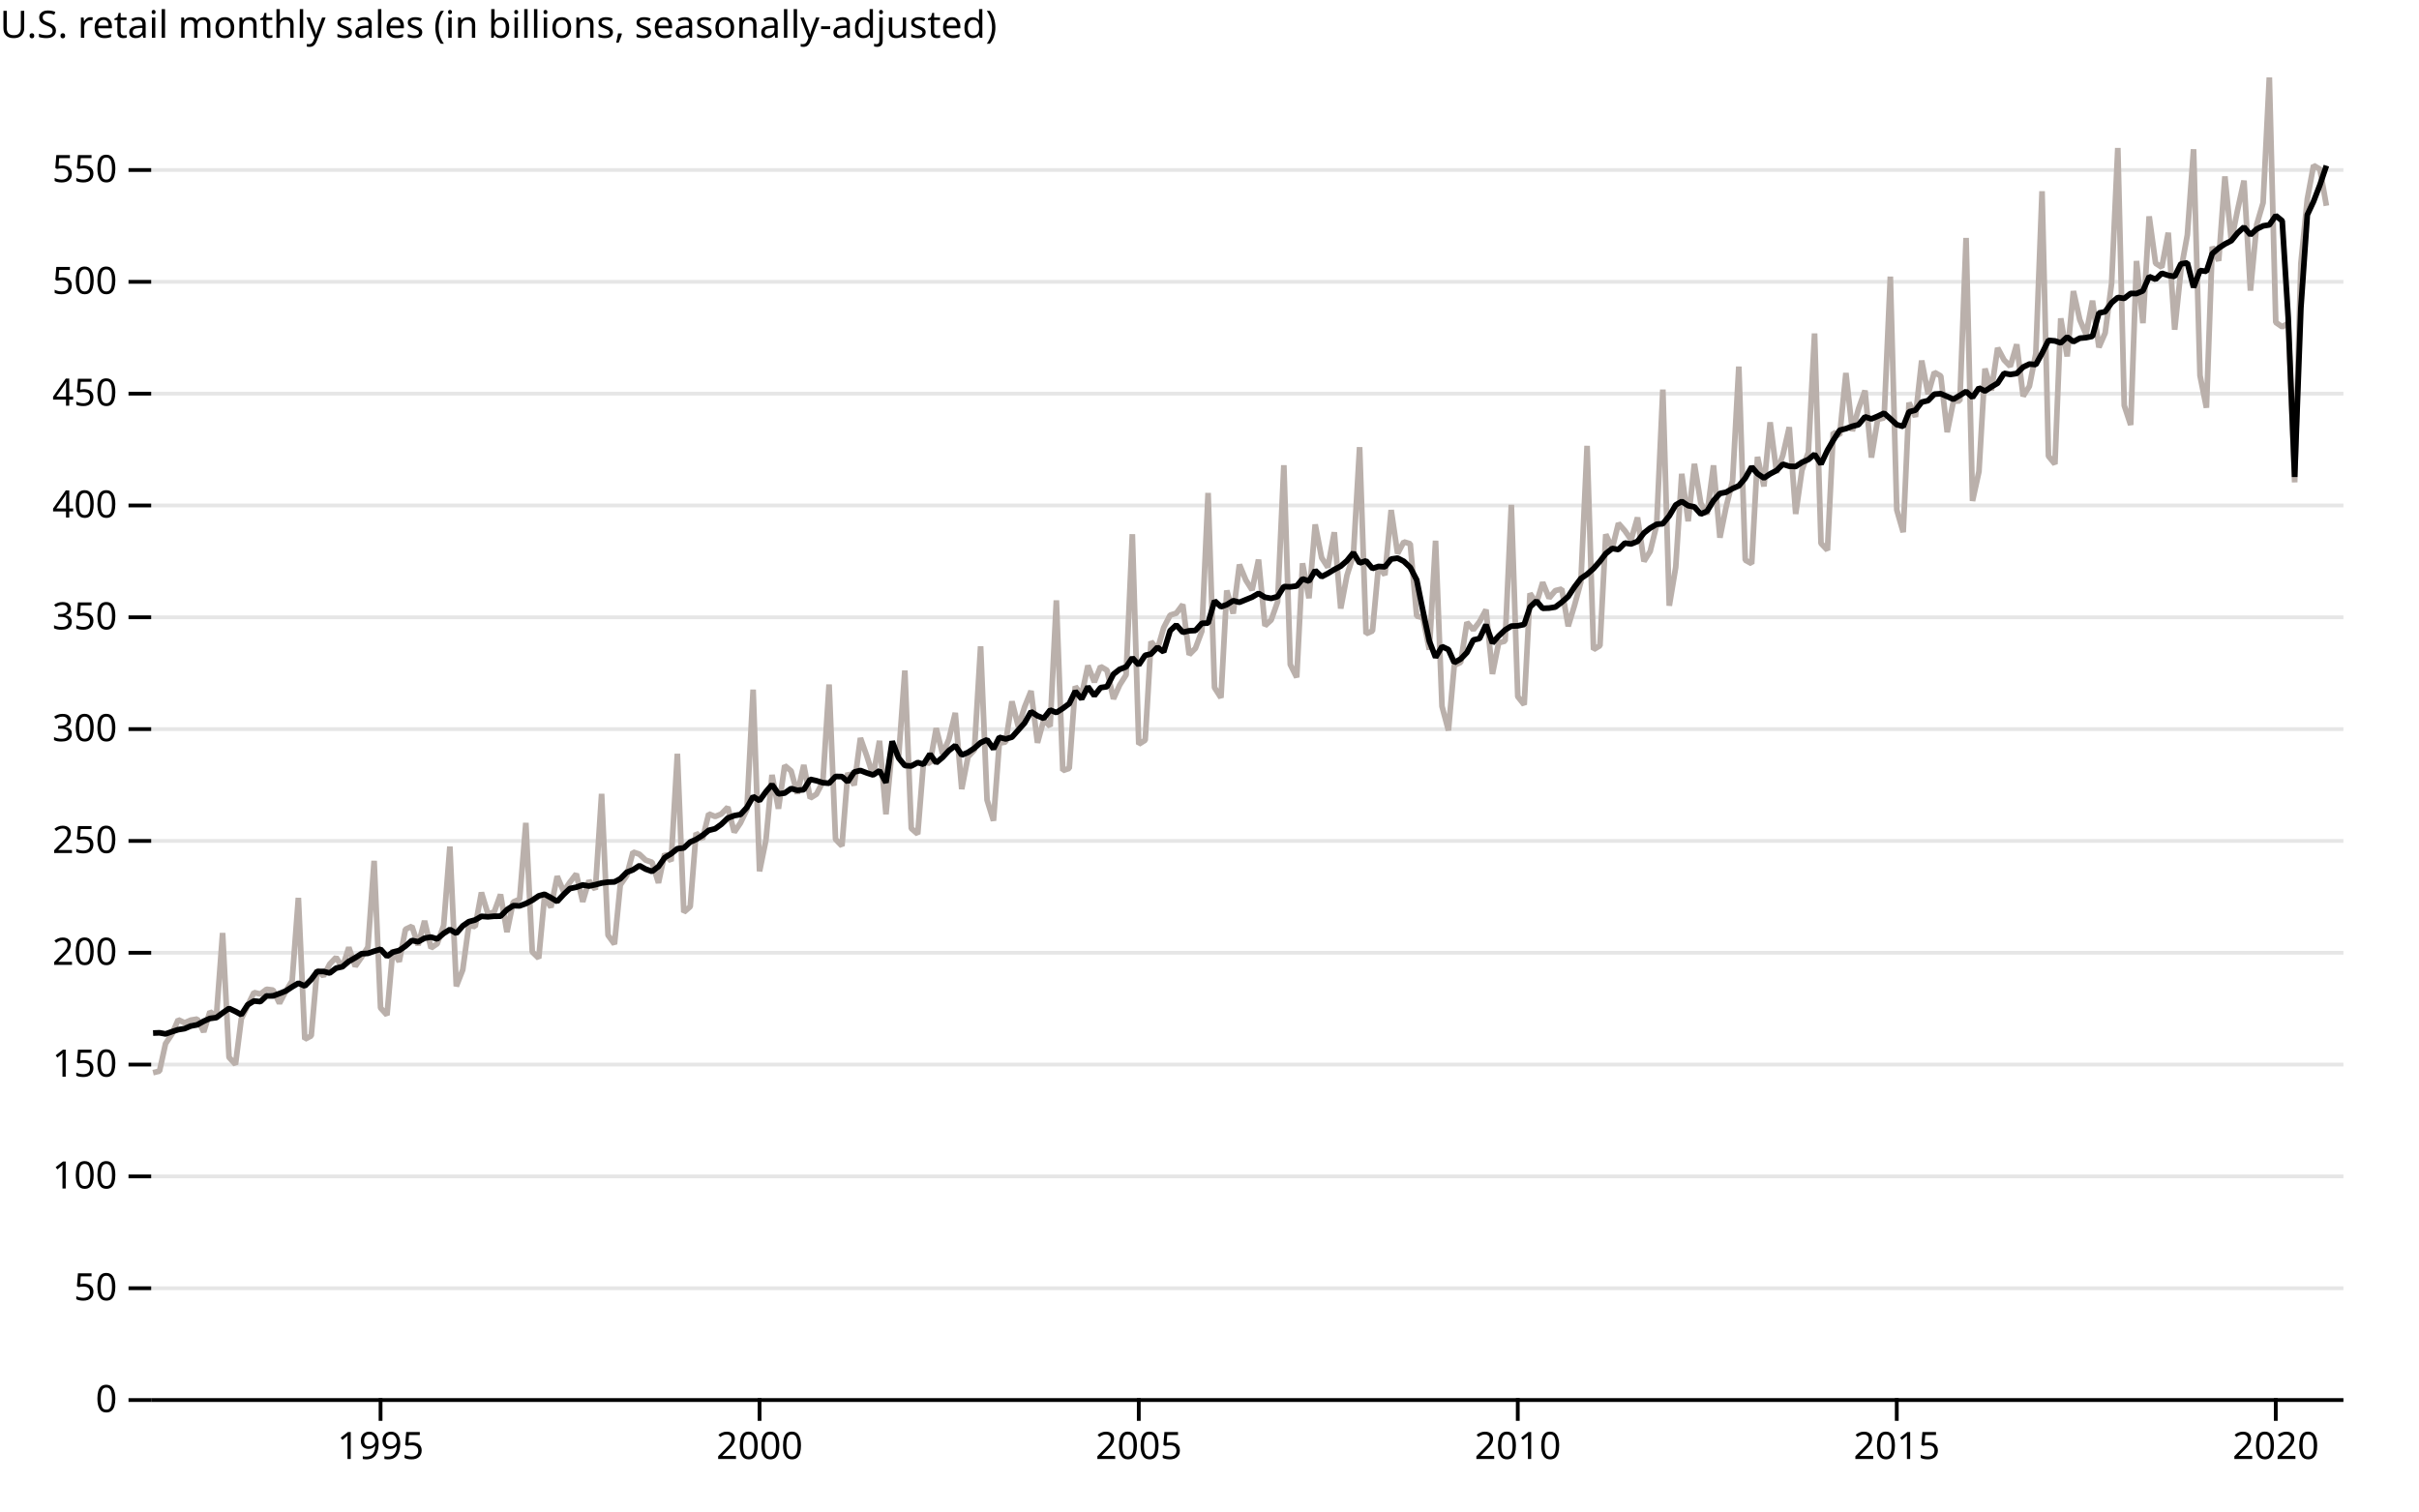
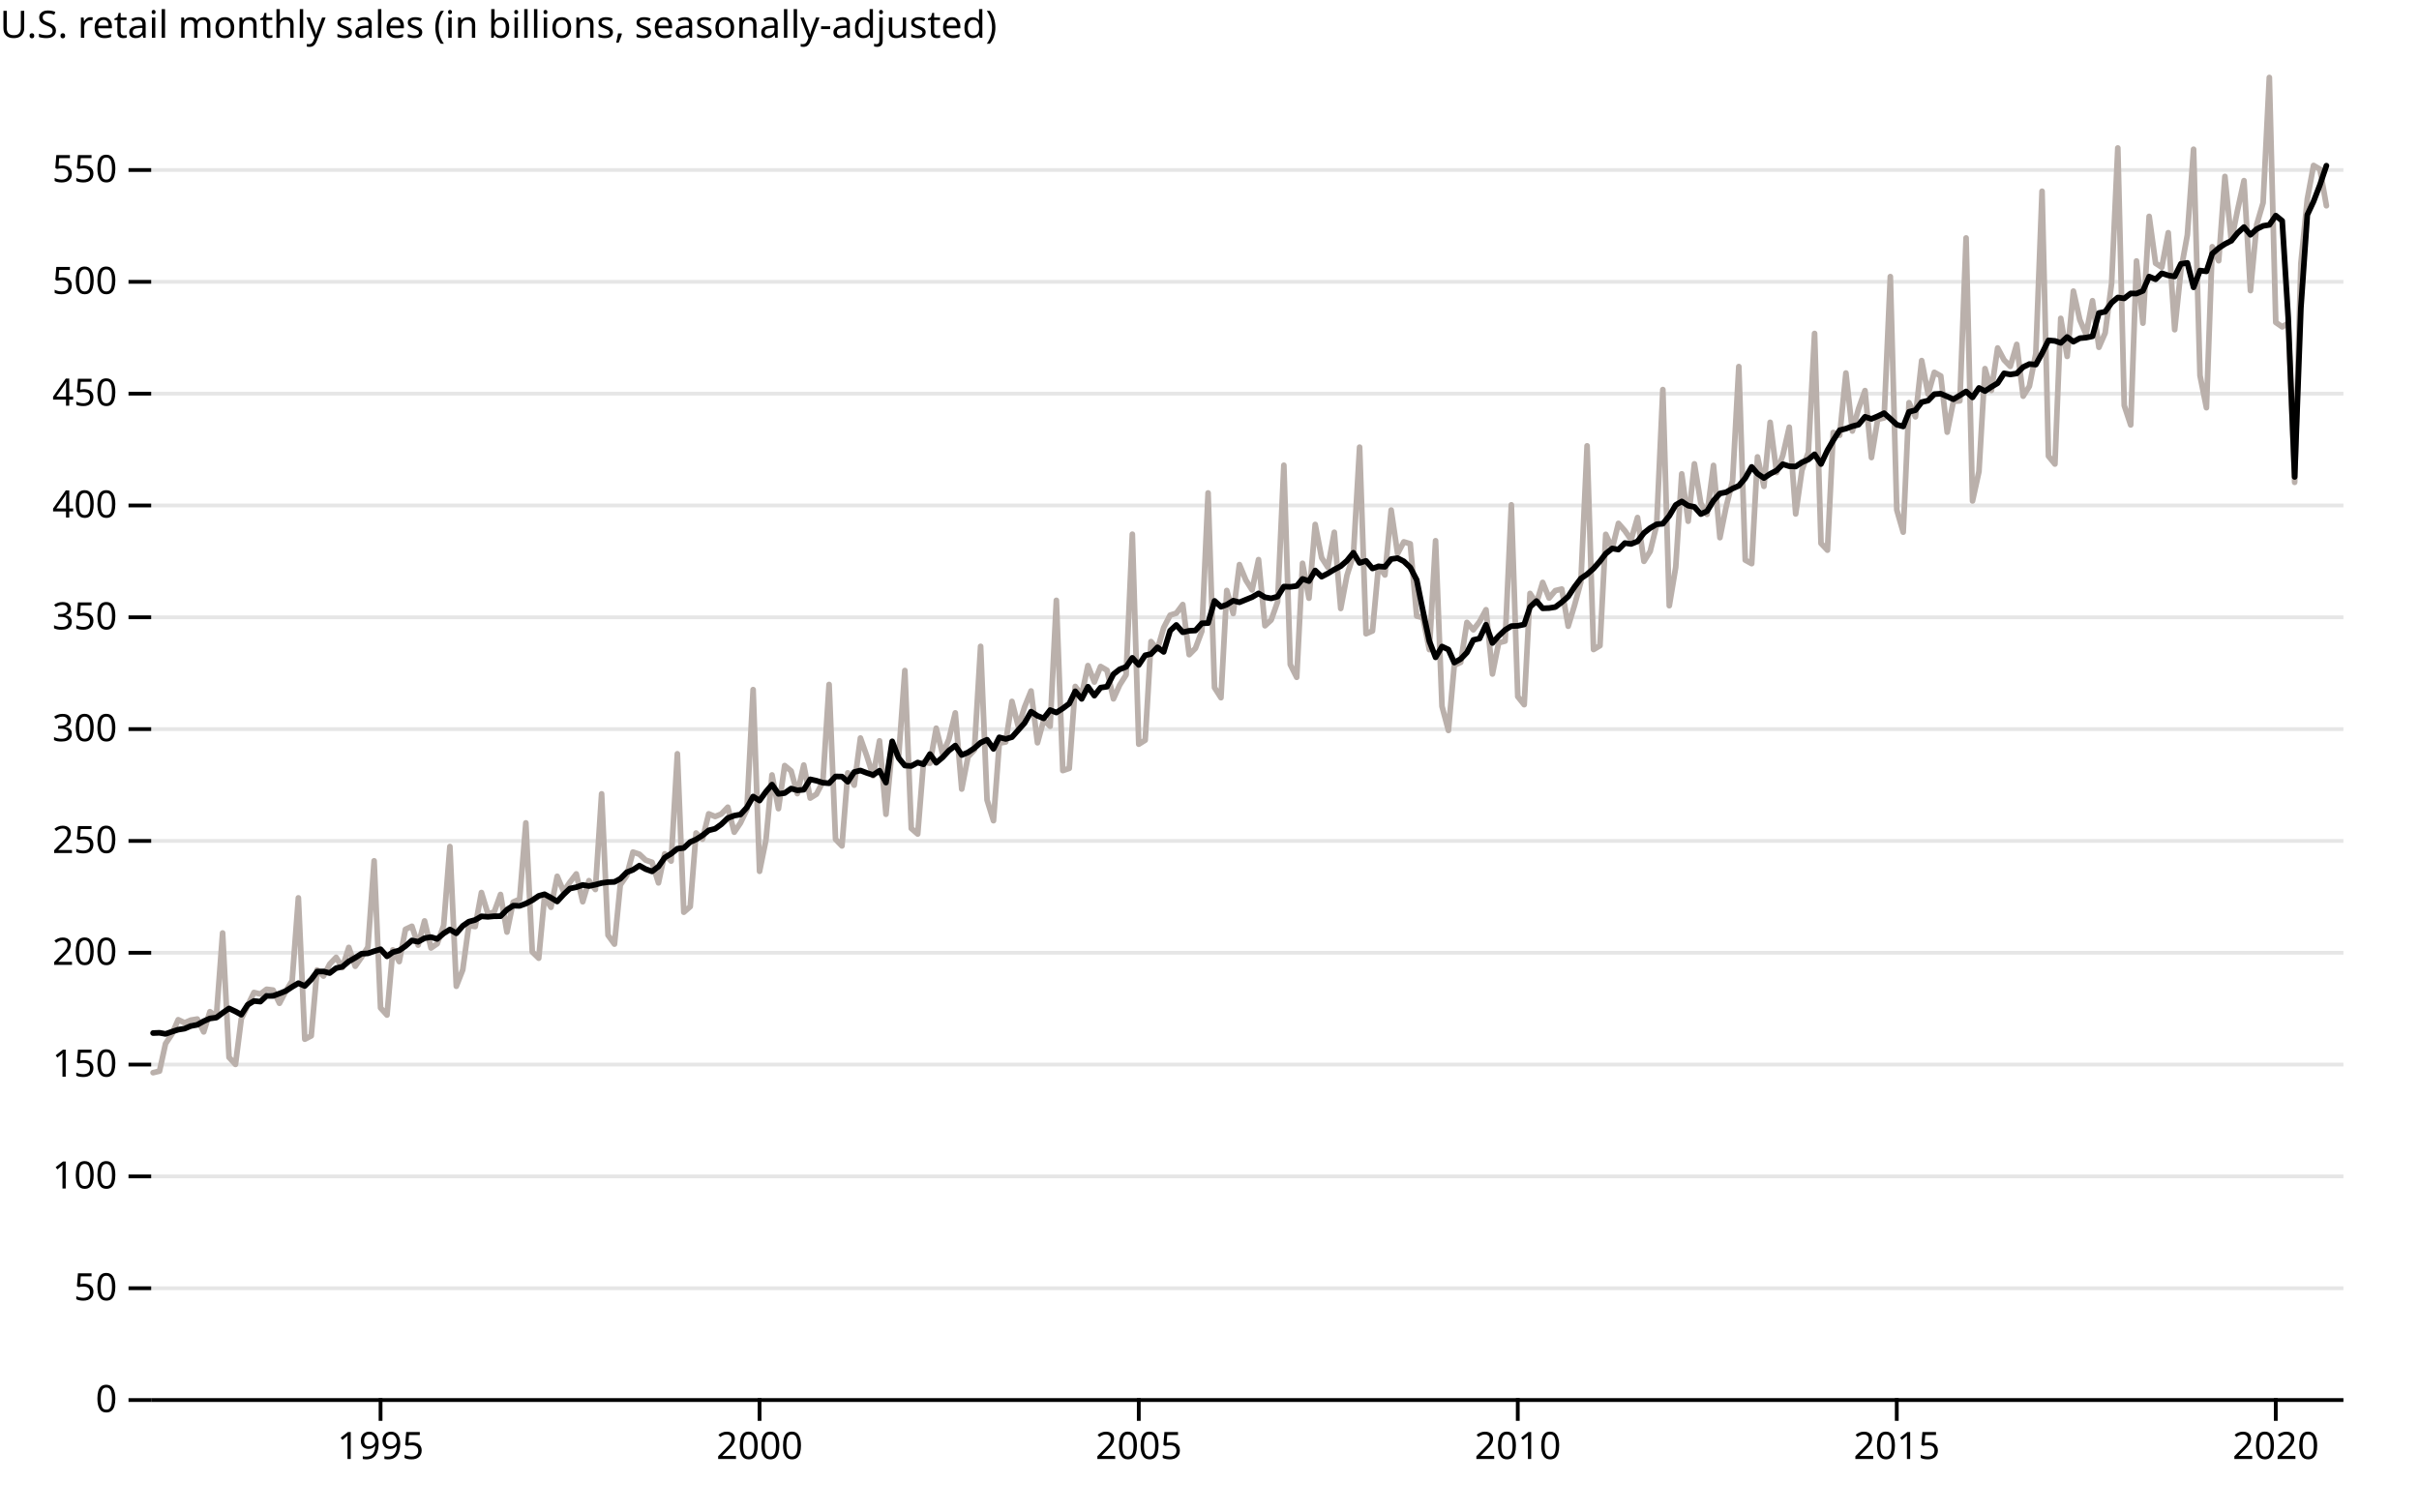
<svg xmlns="http://www.w3.org/2000/svg" class="plot" fill="currentColor" font-family="system-ui, sans-serif" font-size="10" text-anchor="middle" width="640" height="400" viewBox="0 0 640 400">
  <style>
    .plot {
      display: block;
      background: white;
      height: auto;
      height: intrinsic;
      max-width: 100%;
    }

    .plot text,
    .plot tspan {
      white-space: pre;
    }
  </style>
  <g aria-label="y-axis" aria-description="U.S. retail monthly sales (in billions, seasonally-adjusted)" transform="translate(40,0)" fill="none" text-anchor="end" font-variant="tabular-nums">
    <g class="tick" opacity="1" transform="translate(0,370.5)">
      <line stroke="currentColor" x2="-6" />
      <line stroke="currentColor" x2="580" stroke-opacity="0.1" />
      <text fill="currentColor" x="-9" dy="0.32em">0</text>
    </g>
    <g class="tick" opacity="1" transform="translate(0,340.9082)">
      <line stroke="currentColor" x2="-6" />
      <line stroke="currentColor" x2="580" stroke-opacity="0.1" />
      <text fill="currentColor" x="-9" dy="0.32em">50</text>
    </g>
    <g class="tick" opacity="1" transform="translate(0,311.3164)">
      <line stroke="currentColor" x2="-6" />
      <line stroke="currentColor" x2="580" stroke-opacity="0.1" />
      <text fill="currentColor" x="-9" dy="0.32em">100</text>
    </g>
    <g class="tick" opacity="1" transform="translate(0,281.7246)">
      <line stroke="currentColor" x2="-6" />
      <line stroke="currentColor" x2="580" stroke-opacity="0.1" />
      <text fill="currentColor" x="-9" dy="0.32em">150</text>
    </g>
    <g class="tick" opacity="1" transform="translate(0,252.1328)">
      <line stroke="currentColor" x2="-6" />
      <line stroke="currentColor" x2="580" stroke-opacity="0.1" />
      <text fill="currentColor" x="-9" dy="0.32em">200</text>
    </g>
    <g class="tick" opacity="1" transform="translate(0,222.541)">
      <line stroke="currentColor" x2="-6" />
      <line stroke="currentColor" x2="580" stroke-opacity="0.1" />
      <text fill="currentColor" x="-9" dy="0.32em">250</text>
    </g>
    <g class="tick" opacity="1" transform="translate(0,192.9492)">
      <line stroke="currentColor" x2="-6" />
      <line stroke="currentColor" x2="580" stroke-opacity="0.1" />
      <text fill="currentColor" x="-9" dy="0.32em">300</text>
    </g>
    <g class="tick" opacity="1" transform="translate(0,163.3574)">
      <line stroke="currentColor" x2="-6" />
      <line stroke="currentColor" x2="580" stroke-opacity="0.1" />
      <text fill="currentColor" x="-9" dy="0.32em">350</text>
    </g>
    <g class="tick" opacity="1" transform="translate(0,133.7656)">
      <line stroke="currentColor" x2="-6" />
      <line stroke="currentColor" x2="580" stroke-opacity="0.1" />
      <text fill="currentColor" x="-9" dy="0.32em">400</text>
    </g>
    <g class="tick" opacity="1" transform="translate(0,104.1738)">
      <line stroke="currentColor" x2="-6" />
      <line stroke="currentColor" x2="580" stroke-opacity="0.1" />
      <text fill="currentColor" x="-9" dy="0.32em">450</text>
    </g>
    <g class="tick" opacity="1" transform="translate(0,74.58198)">
      <line stroke="currentColor" x2="-6" />
      <line stroke="currentColor" x2="580" stroke-opacity="0.1" />
      <text fill="currentColor" x="-9" dy="0.32em">500</text>
    </g>
    <g class="tick" opacity="1" transform="translate(0,44.99018)">
      <line stroke="currentColor" x2="-6" />
      <line stroke="currentColor" x2="580" stroke-opacity="0.1" />
      <text fill="currentColor" x="-9" dy="0.32em">550</text>
    </g>
    <text fill="currentColor" transform="translate(-40,20)" dy="-1em" text-anchor="start">U.S. retail monthly sales (in billions, seasonally-adjusted)</text>
  </g>
  <g aria-label="x-axis" transform="translate(0,370)" fill="none" text-anchor="middle" font-variant="tabular-nums">
    <g class="tick" opacity="1" transform="translate(100.6856,0)">
      <line stroke="currentColor" y2="6" />
      <text fill="currentColor" y="9" dy="0.71em">1995</text>
    </g>
    <g class="tick" opacity="1" transform="translate(200.9582,0)">
      <line stroke="currentColor" y2="6" />
      <text fill="currentColor" y="9" dy="0.71em">2000</text>
    </g>
    <g class="tick" opacity="1" transform="translate(301.2858,0)">
      <line stroke="currentColor" y2="6" />
      <text fill="currentColor" y="9" dy="0.71em">2005</text>
    </g>
    <g class="tick" opacity="1" transform="translate(401.5585,0)">
      <line stroke="currentColor" y2="6" />
      <text fill="currentColor" y="9" dy="0.71em">2010</text>
    </g>
    <g class="tick" opacity="1" transform="translate(501.8312,0)">
      <line stroke="currentColor" y2="6" />
      <text fill="currentColor" y="9" dy="0.71em">2015</text>
    </g>
    <g class="tick" opacity="1" transform="translate(602.1039,0)">
      <line stroke="currentColor" y2="6" />
      <text fill="currentColor" y="9" dy="0.71em">2020</text>
    </g>
  </g>
-   <g aria-label="line" fill="none" stroke="#bab0ab" stroke-width="1.5" stroke-miterlimit="1" transform="translate(0.5,0.5)">
+   <g aria-label="line" fill="none" stroke="#bab0ab" stroke-width="1.5" stroke-linejoin="round" stroke-linecap="round" transform="translate(0.5,0.5)">
    <path d="M40,283.369L41.702,282.953L43.295,275.699L44.997,273.135L46.645,269.348L48.347,270.179L49.994,269.453L51.697,269.172L53.399,272.574L55.046,267.225L56.749,268.472L58.396,246.402L60.098,279.318L61.801,281.173L63.338,269.128L65.041,265.567L66.688,262.149L68.39,262.561L70.038,261.29L71.74,261.506L73.443,265.005L75.09,261.85L76.792,259.064L78.44,237.109L80.142,274.508L81.844,273.625L83.382,256.179L85.084,257.806L86.732,254.635L88.434,252.848L90.081,255.566L91.784,250.219L93.486,255.211L95.133,252.843L96.836,250.141L98.483,227.302L100.186,266.225L101.888,268.123L103.425,250.876L105.128,253.977L106.775,245.432L108.478,244.623L110.125,249.614L111.827,243.2L113.53,250.377L115.177,249.239L116.879,244.418L118.527,223.526L120.229,260.499L121.931,256.143L123.524,244.466L125.226,244.698L126.874,235.691L128.576,241.269L130.223,240.914L131.926,236.208L133.628,246.158L135.276,238.22L136.978,237.457L138.625,217.258L140.328,251.403L142.03,253.079L143.568,236.758L145.27,239.601L146.917,231.398L148.62,235.437L150.267,232.978L151.969,230.769L153.672,238.135L155.319,232.545L157.021,234.893L158.669,209.58L160.371,246.985L162.073,249.347L163.611,233.692L165.313,231.213L166.961,224.984L168.663,225.552L170.311,227.112L172.013,227.686L173.715,233.142L175.363,225.454L177.065,227.373L178.712,198.978L180.415,240.905L182.117,239.411L183.655,219.94L185.357,221.578L187.004,214.872L188.707,215.579L190.354,214.909L192.056,213.111L193.759,219.73L195.406,217.283L197.109,213.693L198.756,181.998L200.458,230.077L202.161,221.698L203.753,204.573L205.455,213.508L207.103,202.093L208.805,203.524L210.453,209.526L212.155,201.952L213.857,210.704L215.505,209.672L217.207,206.353L218.854,180.637L220.557,221.599L222.259,223.36L223.797,204.02L225.499,207.289L227.146,194.809L228.849,199.622L230.496,204.82L232.198,195.549L233.901,214.984L235.548,197.423L237.251,199.825L238.898,176.942L240.6,218.728L242.303,220.215L243.84,201.172L245.543,201.476L247.19,192.211L248.892,199.046L250.54,195.152L252.242,188.155L253.944,208.317L255.592,199.823L257.294,197.95L258.941,170.548L260.644,211.194L262.346,216.684L263.884,196.182L265.586,195.852L267.233,185.117L268.936,191.859L270.583,186.576L272.286,182.355L273.988,196.065L275.635,190.061L277.338,191.701L278.985,158.373L280.687,203.422L282.39,202.839L283.982,181.159L285.685,183.459L287.332,175.636L289.034,179.995L290.682,175.878L292.384,176.874L294.086,184.445L295.734,180.775L297.436,178.092L299.084,140.868L300.786,196.438L302.488,195.372L304.026,169.284L305.728,171.361L307.375,165.611L309.078,162.298L310.725,161.776L312.428,159.483L314.13,172.748L315.777,171.064L317.48,166.528L319.127,129.947L320.829,181.473L322.532,184.133L324.069,155.759L325.772,161.871L327.419,148.914L329.121,153.024L330.769,155.635L332.471,147.591L334.173,165.098L335.821,163.57L337.523,158.757L339.171,122.618L340.873,175.359L342.575,178.741L344.113,148.569L345.815,157.806L347.463,138.289L349.165,147.091L350.812,149.627L352.515,140.358L354.217,160.528L355.864,151.801L357.567,146.403L359.214,117.832L360.916,167.214L362.619,166.472L364.211,149.3L365.914,151.66L367.561,134.475L369.263,145.986L370.911,142.897L372.613,143.408L374.315,162.537L375.963,162.948L377.665,171.412L379.313,142.595L381.015,186.42L382.717,192.797L384.255,175.566L385.957,174.781L387.605,164.202L389.307,166.169L390.954,163.999L392.657,160.85L394.359,177.863L396.006,169.598L397.709,169.153L399.356,133.099L401.059,183.834L402.761,185.983L404.298,156.537L406.001,159.109L407.648,153.622L409.351,157.765L410.998,155.791L412.7,155.384L414.403,165.225L416.05,159.775L417.752,153.49L419.4,117.485L421.102,171.388L422.804,170.365L424.342,140.907L426.044,144.644L427.692,138.001L429.394,139.953L431.041,142.331L432.744,136.456L434.446,148.047L436.094,145.409L437.796,138.462L439.443,102.596L441.146,159.789L442.848,149.6L444.44,124.892L446.143,137.439L447.79,122.253L449.493,132.689L451.14,135.618L452.842,122.659L454.545,141.783L456.192,133.621L457.894,126.717L459.542,96.511L461.244,147.714L462.946,148.661L464.484,120.411L466.186,128.209L467.834,111.256L469.536,124.557L471.183,120.003L472.886,112.548L474.588,135.507L476.236,123.974L477.938,119.188L479.585,87.747L481.288,143.295L482.99,145.091L484.528,113.942L486.23,114.684L487.877,98.211L489.58,113.568L491.227,107.65L492.929,102.865L494.632,120.586L496.279,110.505L497.981,110.086L499.629,72.703L501.331,134.433L503.034,140.33L504.571,106.059L506.273,109.807L507.921,94.923L509.623,103.796L511.271,98.032L512.973,98.995L514.675,113.864L516.323,105.69L518.025,105.584L519.672,62.467L521.375,132.071L523.077,124.28L524.67,97.051L526.372,102.824L528.019,91.586L529.722,94.762L531.369,96.456L533.071,90.634L534.774,104.343L536.421,101.71L538.123,93.047L539.771,50.109L541.473,120.206L543.176,122.305L544.713,83.748L546.415,93.821L548.063,76.539L549.765,84.141L551.413,87.978L553.115,79.075L554.817,91.409L556.465,87.623L558.167,74.51L559.814,38.658L561.517,106.81L563.219,111.949L564.757,68.563L566.459,85.021L568.106,56.764L569.809,69.174L571.456,70.227L573.158,61.084L574.861,86.75L576.508,71.008L578.211,61.679L579.858,38.993L581.56,98.886L583.263,107.398L584.8,64.794L586.503,68.511L588.15,46.189L589.852,63.267L591.5,55.082L593.202,47.303L594.904,76.406L596.552,58.967L598.254,53.159L599.902,20L601.604,84.817L603.306,85.997L604.899,85.023L606.601,127.143L608.248,69.216L609.951,52.171L611.598,43.28L613.301,44.288L615.003,53.952" />
  </g>
-   <g aria-label="line" fill="none" stroke="currentColor" stroke-width="1.5" stroke-miterlimit="1" transform="translate(0.5,0.5)">
+   <g aria-label="line" fill="none" stroke="currentColor" stroke-width="1.5" stroke-linejoin="round" stroke-linecap="round" transform="translate(0.5,0.5)">
    <path d="M40,272.883L41.702,272.813L43.295,273.104L44.997,272.519L46.645,271.985L48.347,271.71L49.994,271.011L51.697,270.69L53.399,269.743L55.046,269.018L56.749,268.794L58.396,267.55L60.098,266.365L61.801,267.172L63.338,268.023L65.041,265.394L66.688,264.401L68.39,264.56L70.038,263.03L71.74,263.051L73.443,262.42L75.09,261.763L76.792,260.66L78.44,259.682L80.142,260.426L81.844,258.691L83.382,256.617L85.084,256.581L86.732,257.001L88.434,255.699L90.081,255.336L91.784,253.904L93.486,252.956L95.133,251.887L96.836,251.792L98.483,251.217L100.186,250.702L101.888,252.58L103.425,251.487L105.128,251.022L106.775,249.866L108.478,248.378L110.125,248.721L111.827,247.773L113.53,247.486L115.177,247.978L116.879,246.505L118.527,245.478L120.229,246.484L121.931,244.526L123.524,243.412L125.226,242.947L126.874,241.986L128.576,242.123L130.223,241.967L131.926,241.952L133.628,240.236L135.276,239.169L136.978,239.226L138.625,238.618L140.328,237.736L142.03,236.587L143.568,236.15L145.27,237.065L146.917,238.063L148.62,236.211L150.267,234.645L151.969,234.287L153.672,233.693L155.319,233.975L157.021,233.617L158.669,233.179L160.371,232.938L162.073,232.881L163.611,232.053L165.313,230.335L166.961,229.69L168.663,228.568L170.311,229.492L172.013,230.102L173.715,228.818L175.363,226.451L177.065,225.42L178.712,224.095L180.415,223.895L182.117,222.325L183.655,221.646L185.357,220.575L187.004,219.239L188.707,218.816L190.354,217.628L192.056,215.987L193.759,215.343L195.406,215.047L197.109,213.184L198.756,210.285L200.458,211.362L202.161,209.009L203.753,207.131L205.455,209.585L207.103,209.379L208.805,208.179L210.453,208.648L212.155,208.477L213.857,205.737L215.505,206.105L217.207,206.636L218.854,206.777L220.557,204.976L222.259,205.012L223.797,206.387L225.499,203.808L227.146,203.401L228.849,204.049L230.496,204.579L232.198,203.45L233.901,206.604L235.548,195.681L237.251,200.077L238.898,202.093L240.6,202.21L242.303,201.295L243.84,201.764L245.543,199.058L247.19,201.356L248.892,199.923L250.54,198.14L252.242,196.799L253.944,199.309L255.592,198.618L257.294,197.489L258.941,196.032L260.644,195.262L262.346,197.677L263.884,194.624L265.586,195.053L267.233,194.574L268.936,192.671L270.583,190.823L272.286,187.828L273.988,188.938L275.635,189.603L277.338,187.403L278.985,188.065L280.687,186.972L282.39,185.706L283.982,182.44L285.685,184.452L287.332,181.226L289.034,183.597L290.682,181.471L292.384,181.218L294.086,177.908L295.734,176.623L297.436,175.975L299.084,173.585L300.786,175.466L302.488,172.903L304.026,172.575L305.728,170.798L307.375,172.018L309.078,166.41L310.725,164.884L312.428,166.819L314.13,166.434L315.777,166.351L317.48,164.441L319.127,164.393L320.829,158.519L322.532,160.072L324.069,159.505L325.772,158.464L327.419,158.89L329.121,158.194L330.769,157.527L332.471,156.53L334.173,157.554L335.821,157.849L337.523,157.373L339.171,154.731L340.873,154.799L342.575,154.568L344.113,152.703L345.815,153.277L347.463,150.468L349.165,152.113L350.812,151.249L352.515,150.217L354.217,149.323L355.864,147.89L357.567,145.777L359.214,148.477L360.916,147.922L362.619,149.936L364.211,149.396L365.914,149.498L367.561,147.448L369.263,147.2L370.911,148.039L372.613,149.669L374.315,152.957L375.963,161.111L377.665,169.16L379.313,173.457L381.015,170.593L382.717,171.394L384.255,174.844L385.957,173.894L387.605,172.175L389.307,168.845L390.954,168.47L392.657,164.829L394.359,169.659L396.006,167.797L397.709,166.186L399.356,165.182L401.059,165.113L402.761,164.759L404.298,160.13L406.001,158.555L407.648,160.481L409.351,160.415L410.998,160.147L412.7,158.864L414.403,157.354L416.05,154.855L417.752,152.592L419.4,151.465L421.102,149.957L422.804,148.028L424.342,146.007L426.044,144.645L427.692,144.935L429.394,143.21L431.041,143.451L432.744,142.767L434.446,140.54L436.094,139.231L437.796,138.244L439.443,138.097L441.146,136.002L442.848,133.131L444.44,132.198L446.143,133.316L447.79,133.643L449.493,135.55L451.14,134.77L452.842,131.992L454.545,130.09L456.192,129.759L457.894,128.779L459.542,128.062L461.244,126.023L462.946,123.056L464.484,124.851L466.186,126.005L467.834,124.899L469.536,124.008L471.183,122.341L472.886,122.881L474.588,122.955L476.236,121.857L477.938,121.1L479.585,119.721L481.288,122.302L482.99,118.663L484.528,116.023L486.23,113.351L487.877,112.935L489.58,112.297L491.227,111.878L492.929,109.799L494.632,110.357L496.279,109.658L497.981,108.836L499.629,110.302L501.331,111.894L503.034,112.35L504.571,108.479L506.273,108.053L507.921,105.919L509.623,105.51L511.271,103.812L512.973,103.689L514.675,104.42L516.323,105.156L518.025,104.122L519.672,103.095L521.375,104.665L523.077,102.162L524.67,103.004L526.372,101.878L528.019,100.902L529.722,98.295L531.369,98.596L533.071,98.334L534.774,96.635L536.421,95.838L538.123,95.983L539.771,92.976L541.473,89.569L543.176,89.717L544.713,90.243L546.415,88.68L548.063,89.918L549.765,88.997L551.413,88.851L553.115,88.491L554.817,82.335L556.465,81.992L558.167,79.617L559.814,78.227L561.517,78.462L563.219,77.151L564.757,77.191L566.459,76.469L568.106,72.691L569.809,73.411L571.456,71.813L573.158,72.38L574.861,72.657L576.508,69.326L578.211,69.069L579.858,75.537L581.56,71.101L583.263,71.309L584.8,66.624L586.503,65.152L588.15,64.072L589.852,63.194L591.5,61.162L593.202,59.596L594.904,61.636L596.552,60.122L598.254,59.278L599.902,59.01L601.604,56.554L603.306,57.941L604.899,83.582L606.601,125.71L608.248,81.055L609.951,56.349L611.598,52.821L613.301,48.394L615.003,43.346" />
  </g>
  <g aria-label="rule" stroke="currentColor" transform="translate(0,0.5)">
    <line x1="40" x2="620" y1="370" y2="370" />
  </g>
</svg>
